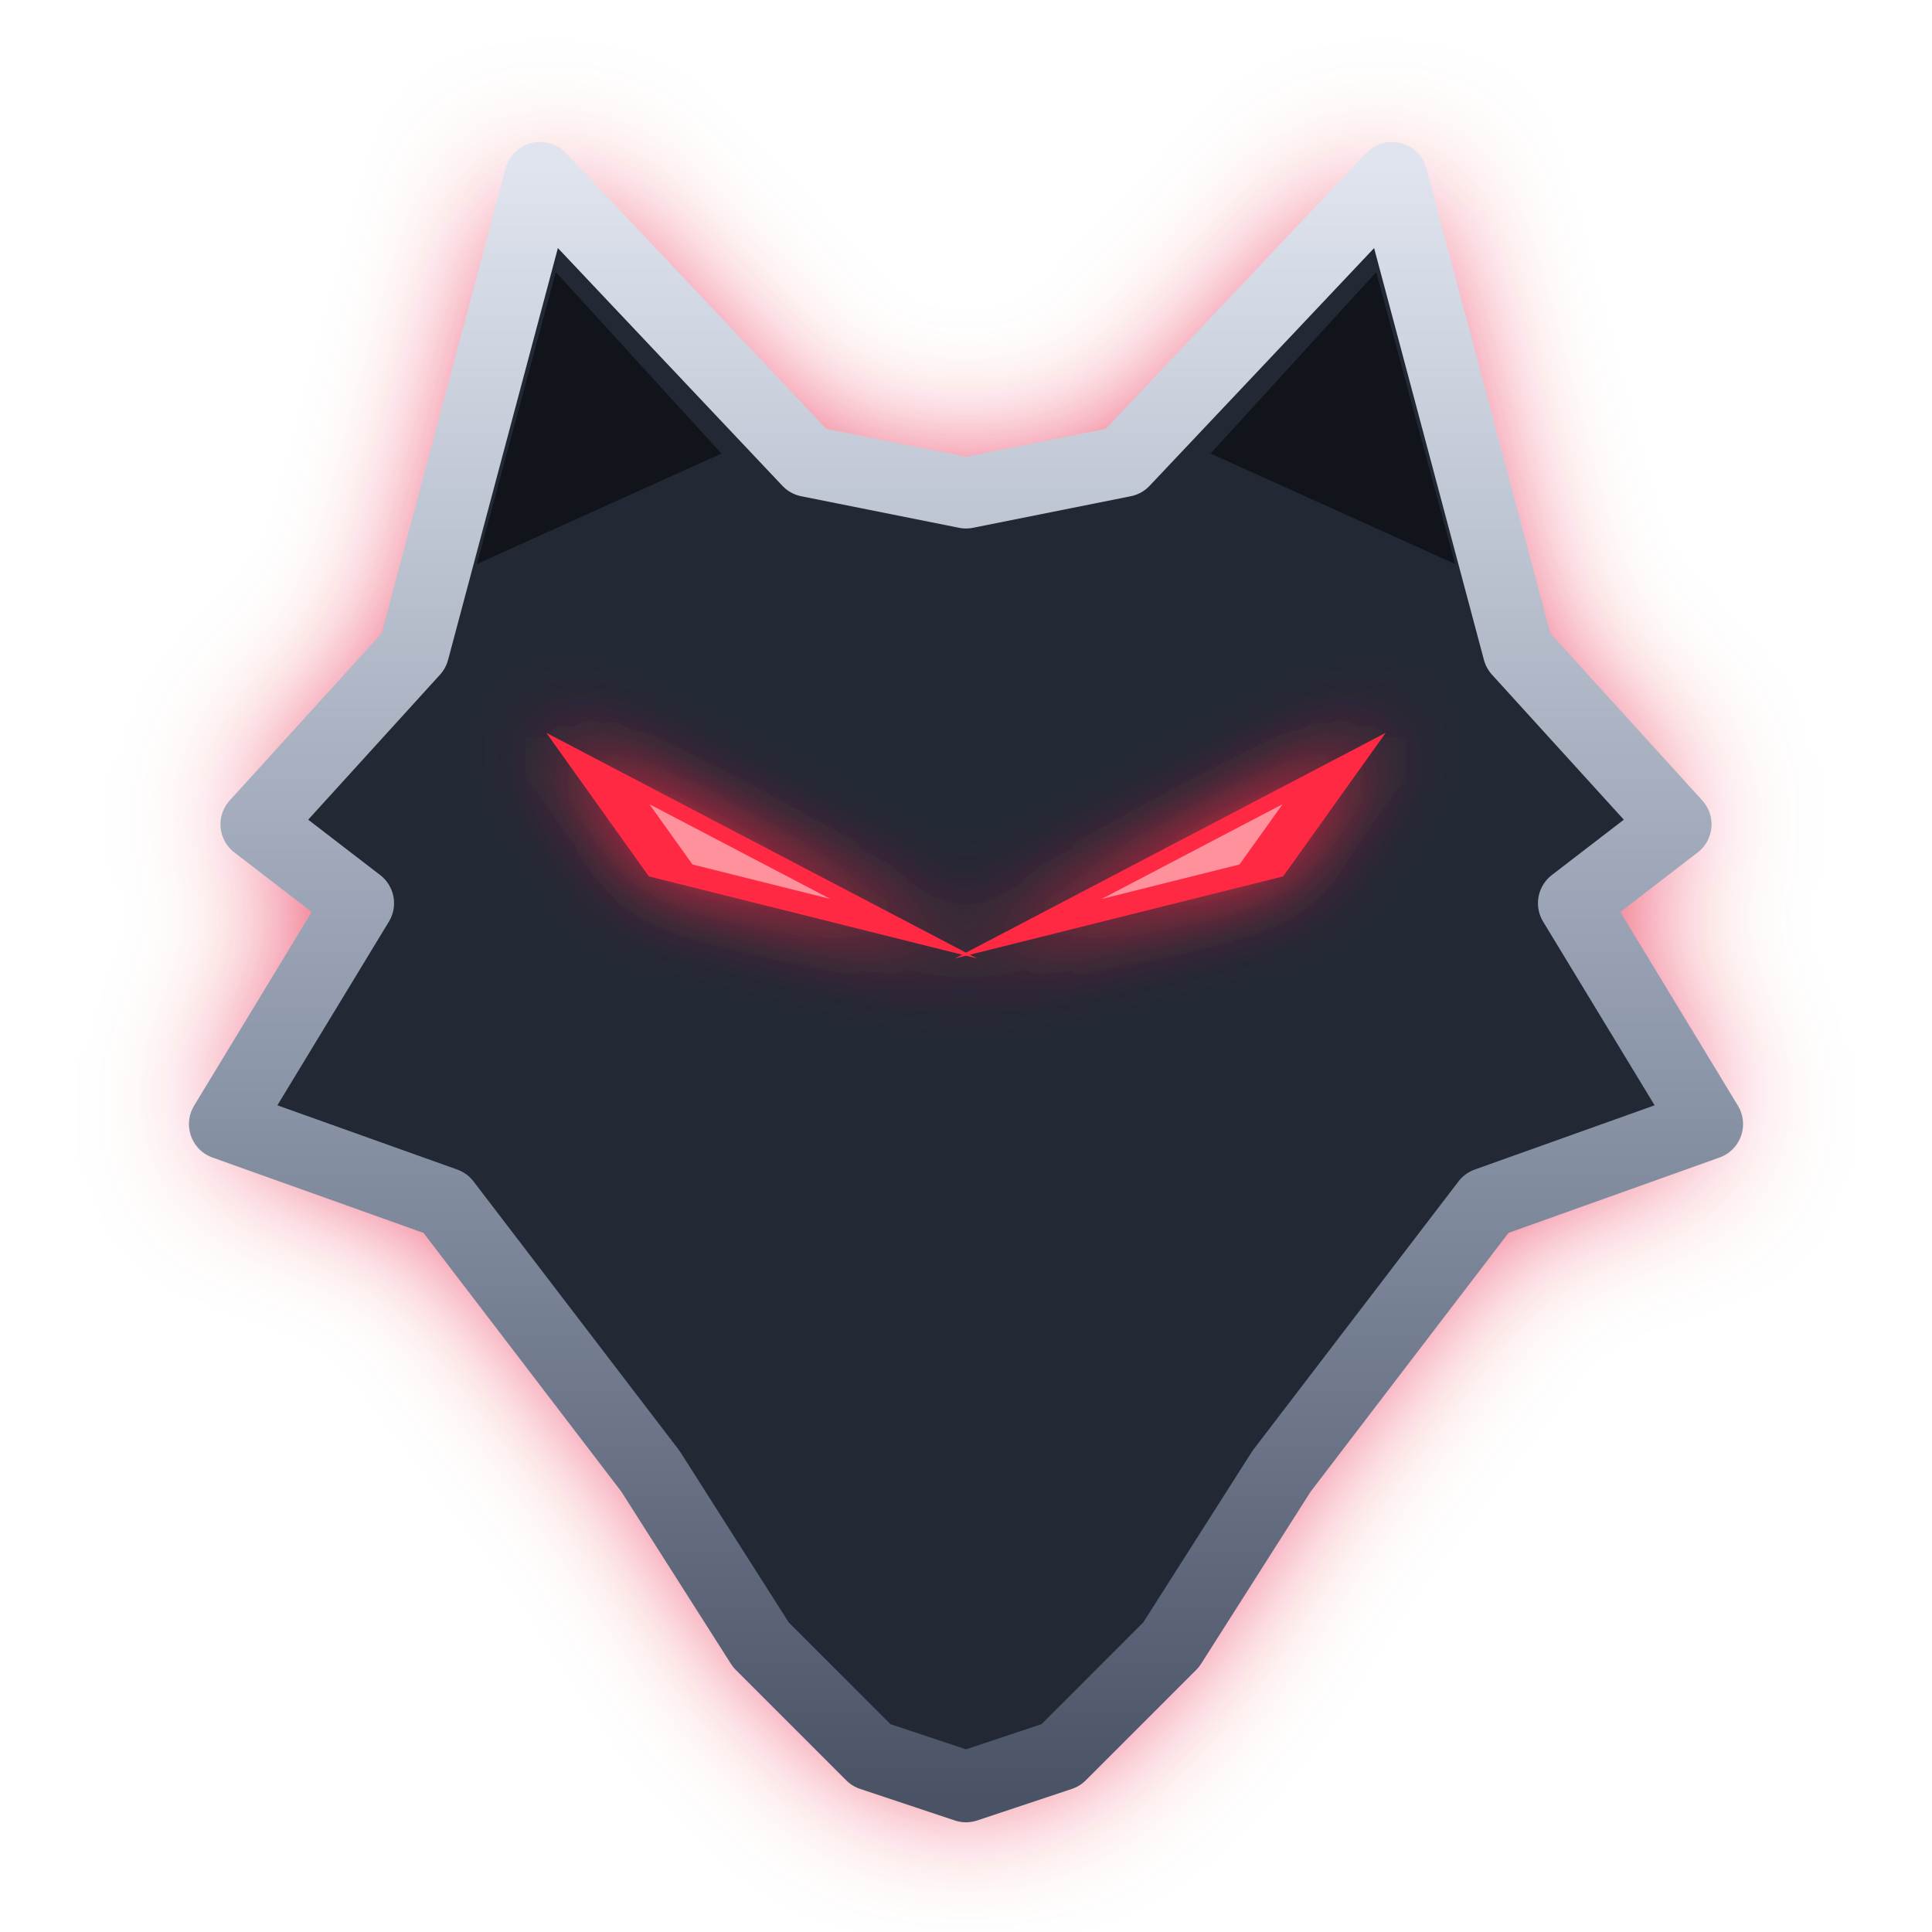
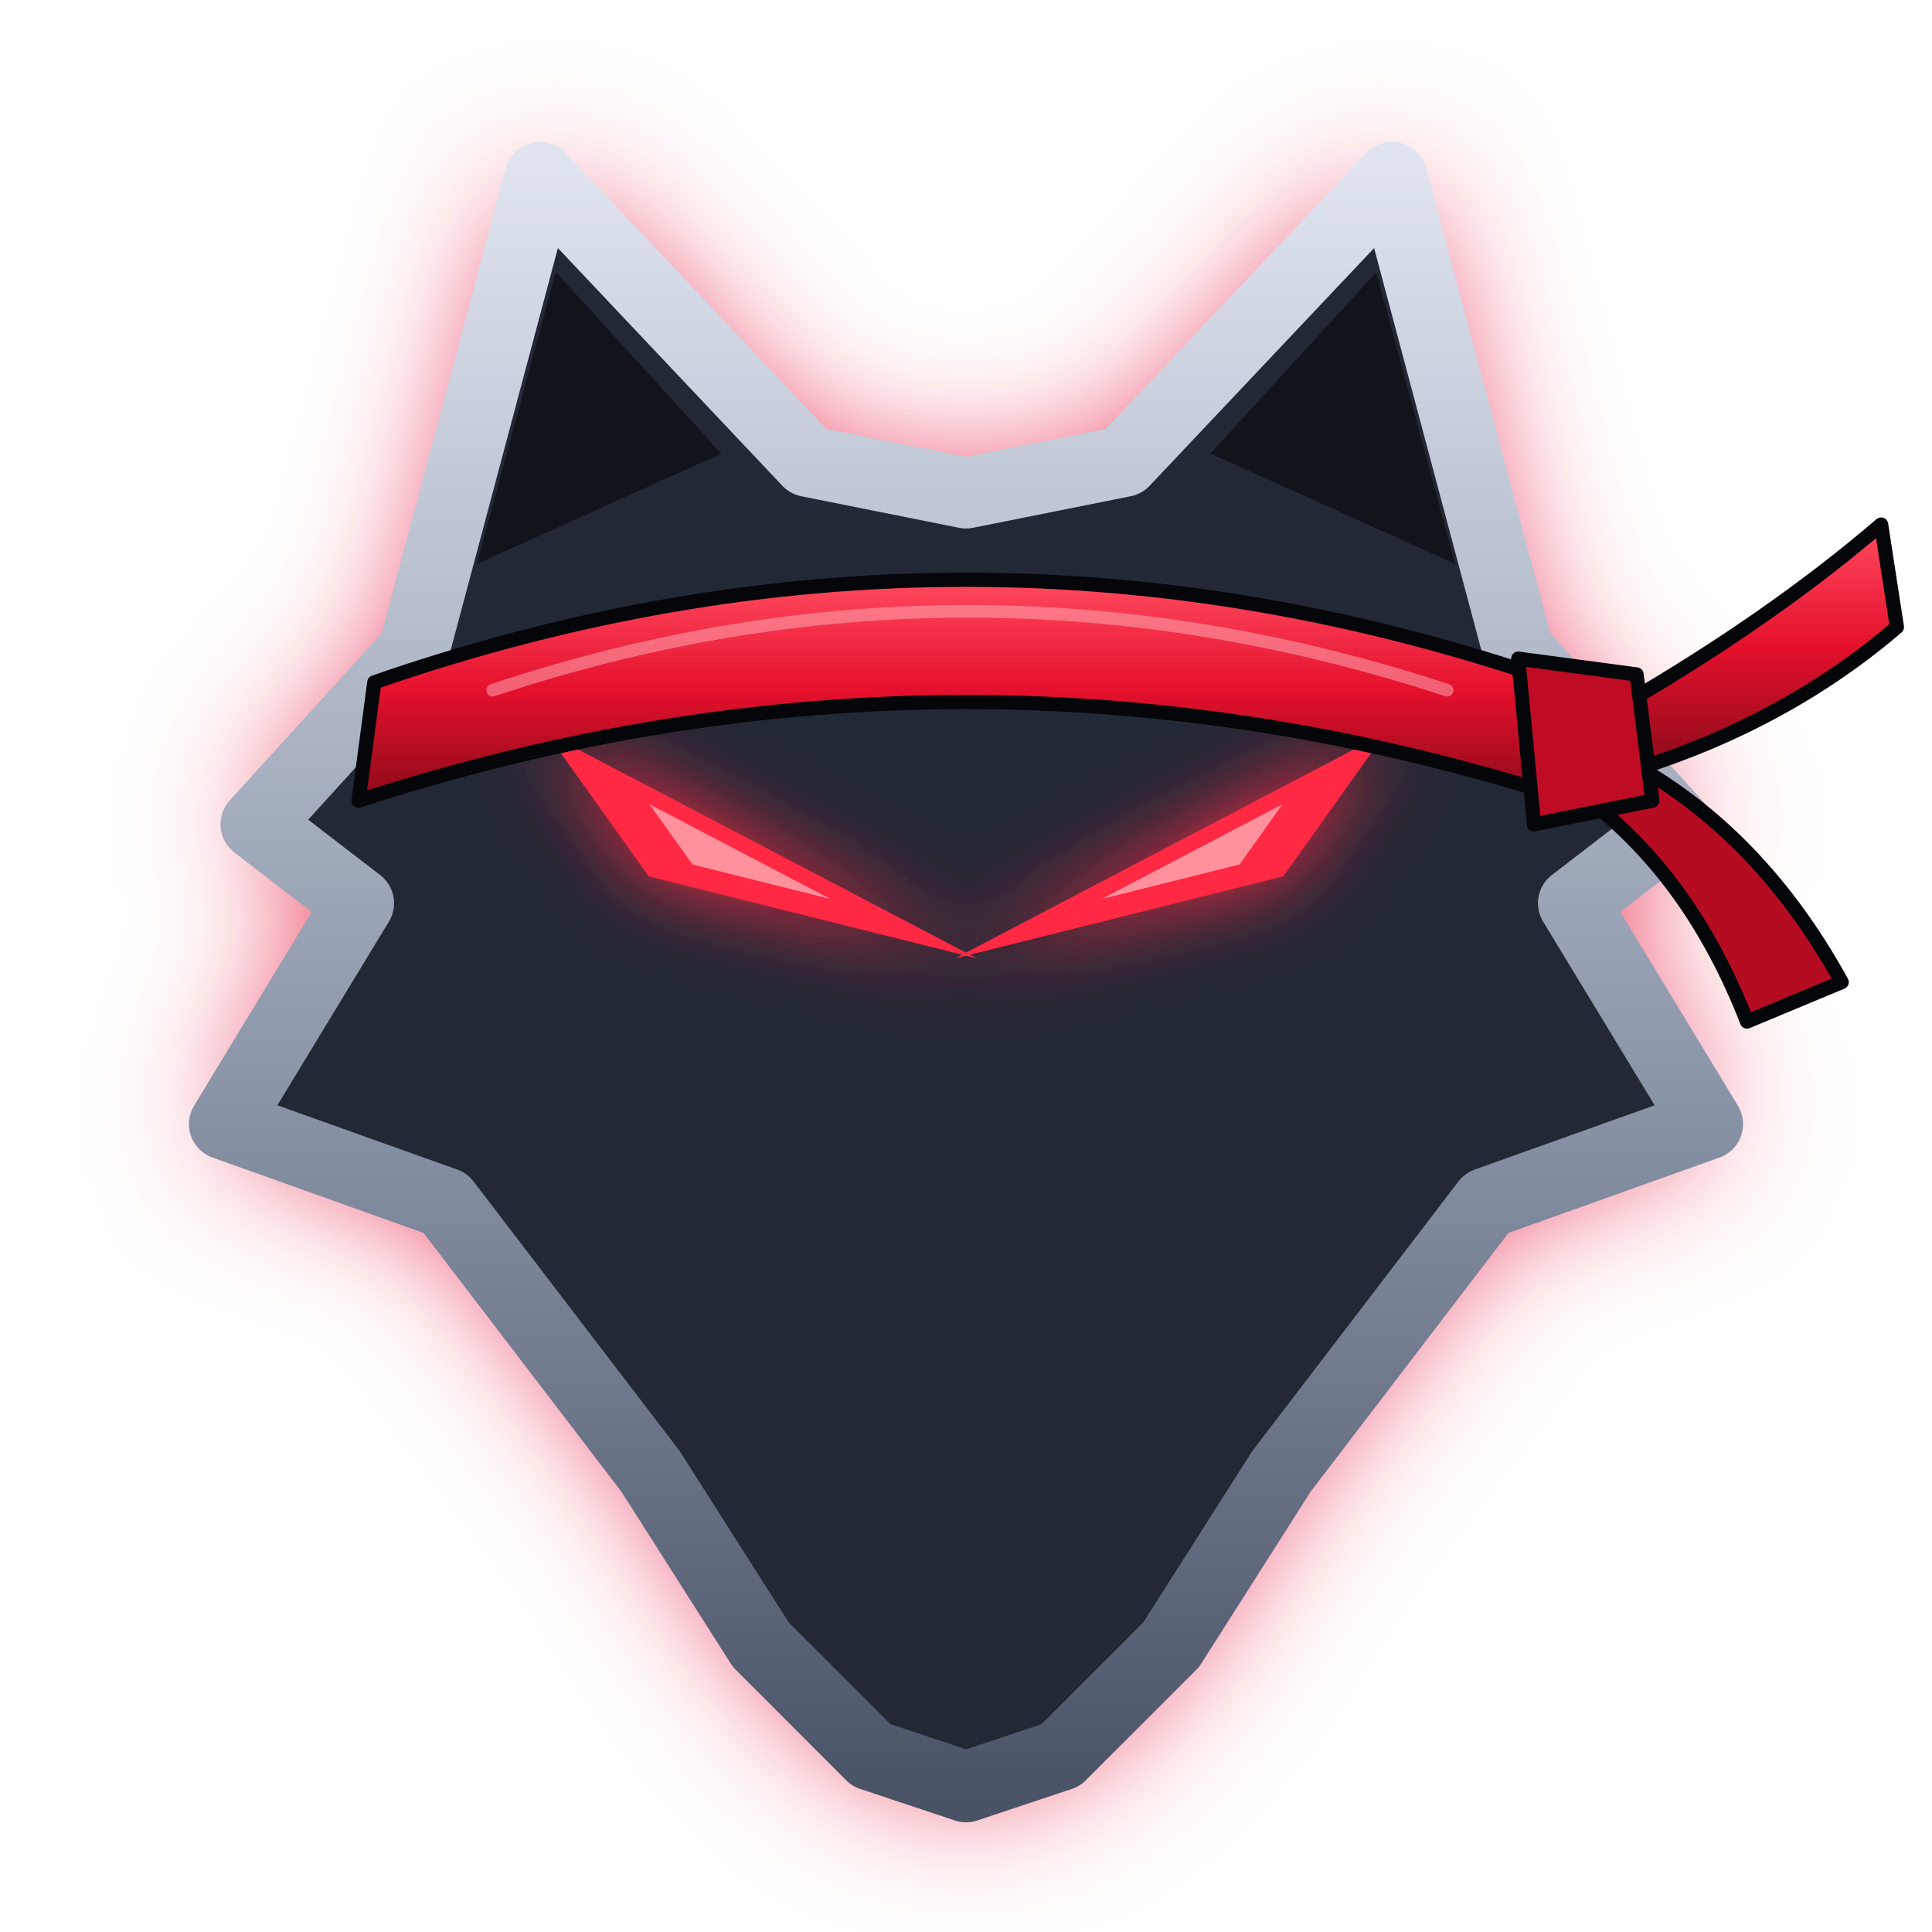
<svg xmlns="http://www.w3.org/2000/svg" width="60" height="60" viewBox="0 0 240 240">
  <g>
    <g transform="translate(120 122) scale(0.98) translate(-120 -128)">
      <defs>
        <linearGradient id="u13r" x1="0" y1="0" x2="0" y2="1">
          <stop offset="0" stop-color="#dfe4ee" />
          <stop offset=".55" stop-color="#8d97aa" />
          <stop offset="1" stop-color="#4a5266" />
        </linearGradient>
        <filter id="u13h" x="-30%" y="-30%" width="160%" height="160%">
          <feGaussianBlur stdDeviation="9" />
        </filter>
        <filter id="u13g" x="-80%" y="-80%" width="260%" height="260%">
          <feGaussianBlur stdDeviation="5" />
        </filter>
      </defs>
      <path d="M120 66L140 62L174 26L190 86L210 108L197 118L214 146L186 156L160 190L146 212L132 226L120 230L108 226L94 212L80 190L54 156L26 146L43 118L30 108L50 86L66 26L100 62Z" fill="#e5102c" opacity="0.9" filter="url(#u13h)" />
      <path d="M120 66L140 62L174 26L190 86L210 108L197 118L214 146L186 156L160 190L146 212L132 226L120 230L108 226L94 212L80 190L54 156L26 146L43 118L30 108L50 86L66 26L100 62Z" fill="#232835" />
      <path d="M151 61L172 38L182 75Z" fill="#11141b" />
      <path d="M58 75L68 38L89 61Z" fill="#11141b" />
      <path d="M120 66L140 62L174 26L190 86L210 108L197 118L214 146L186 156L160 190L146 212L132 226L120 230L108 226L94 212L80 190L54 156L26 146L43 118L30 108L50 86L66 26L100 62Z" fill="none" stroke="url(#u13r)" stroke-opacity="1" stroke-width="9" stroke-linejoin="round" />
      <g filter="url(#u13g)">
        <path d="M118.6 125L173.2 96.4L160.2 114.6Z" fill="#ff2944" />
        <path d="M79.8 114.6L66.8 96.4L121.4 125Z" fill="#ff2944" />
      </g>
      <path d="M118.6 125L173.2 96.4L160.2 114.6Z" fill="#ff2944" />
      <path d="M79.8 114.6L66.8 96.4L121.4 125Z" fill="#ff2944" />
      <path d="M137.2 117.46L160.13 105.45L154.67 113.09Z" fill="#ffa3ad" opacity=".85" />
      <path d="M85.33 113.09L79.87 105.45L102.8 117.46Z" fill="#ffa3ad" opacity=".85" />
+       <defs>
+         <linearGradient id="u13b" x1="0" y1="0" x2="0" y2="1">
+           <stop offset="0" stop-color="#ff4a5e" />
+           <stop offset=".5" stop-color="#e5102c" />
+           <stop offset="1" stop-color="#8a0a19" />
+         </linearGradient>
+       </defs>
+       <path d="M203 93Q222 82 236 70L238 83Q224 95 205 101Z" fill="url(#u13b)" stroke="#05060a" stroke-width="1.8" stroke-linejoin="round" />
+       <path d="M202 99Q220 108 231 128L219 133Q212 115 199 105Z" fill="#b50c22" stroke="#05060a" stroke-width="1.8" stroke-linejoin="round" />
+       <path d="M45 90Q120 64 195 90L197 105Q120 80 43 105Z" fill="url(#u13b)" stroke="#05060a" stroke-width="1.8" stroke-linejoin="round" />
+       <path d="M60 91Q120 71 181 91" fill="none" stroke="#ffb3bb" stroke-opacity=".5" stroke-width="1.6" stroke-linecap="round" />
+       <path d="M190 87L205 89L207 105L192 108Z" fill="#c00b24" stroke="#05060a" stroke-width="1.8" stroke-linejoin="round" />
    </g>
  </g>
</svg>
